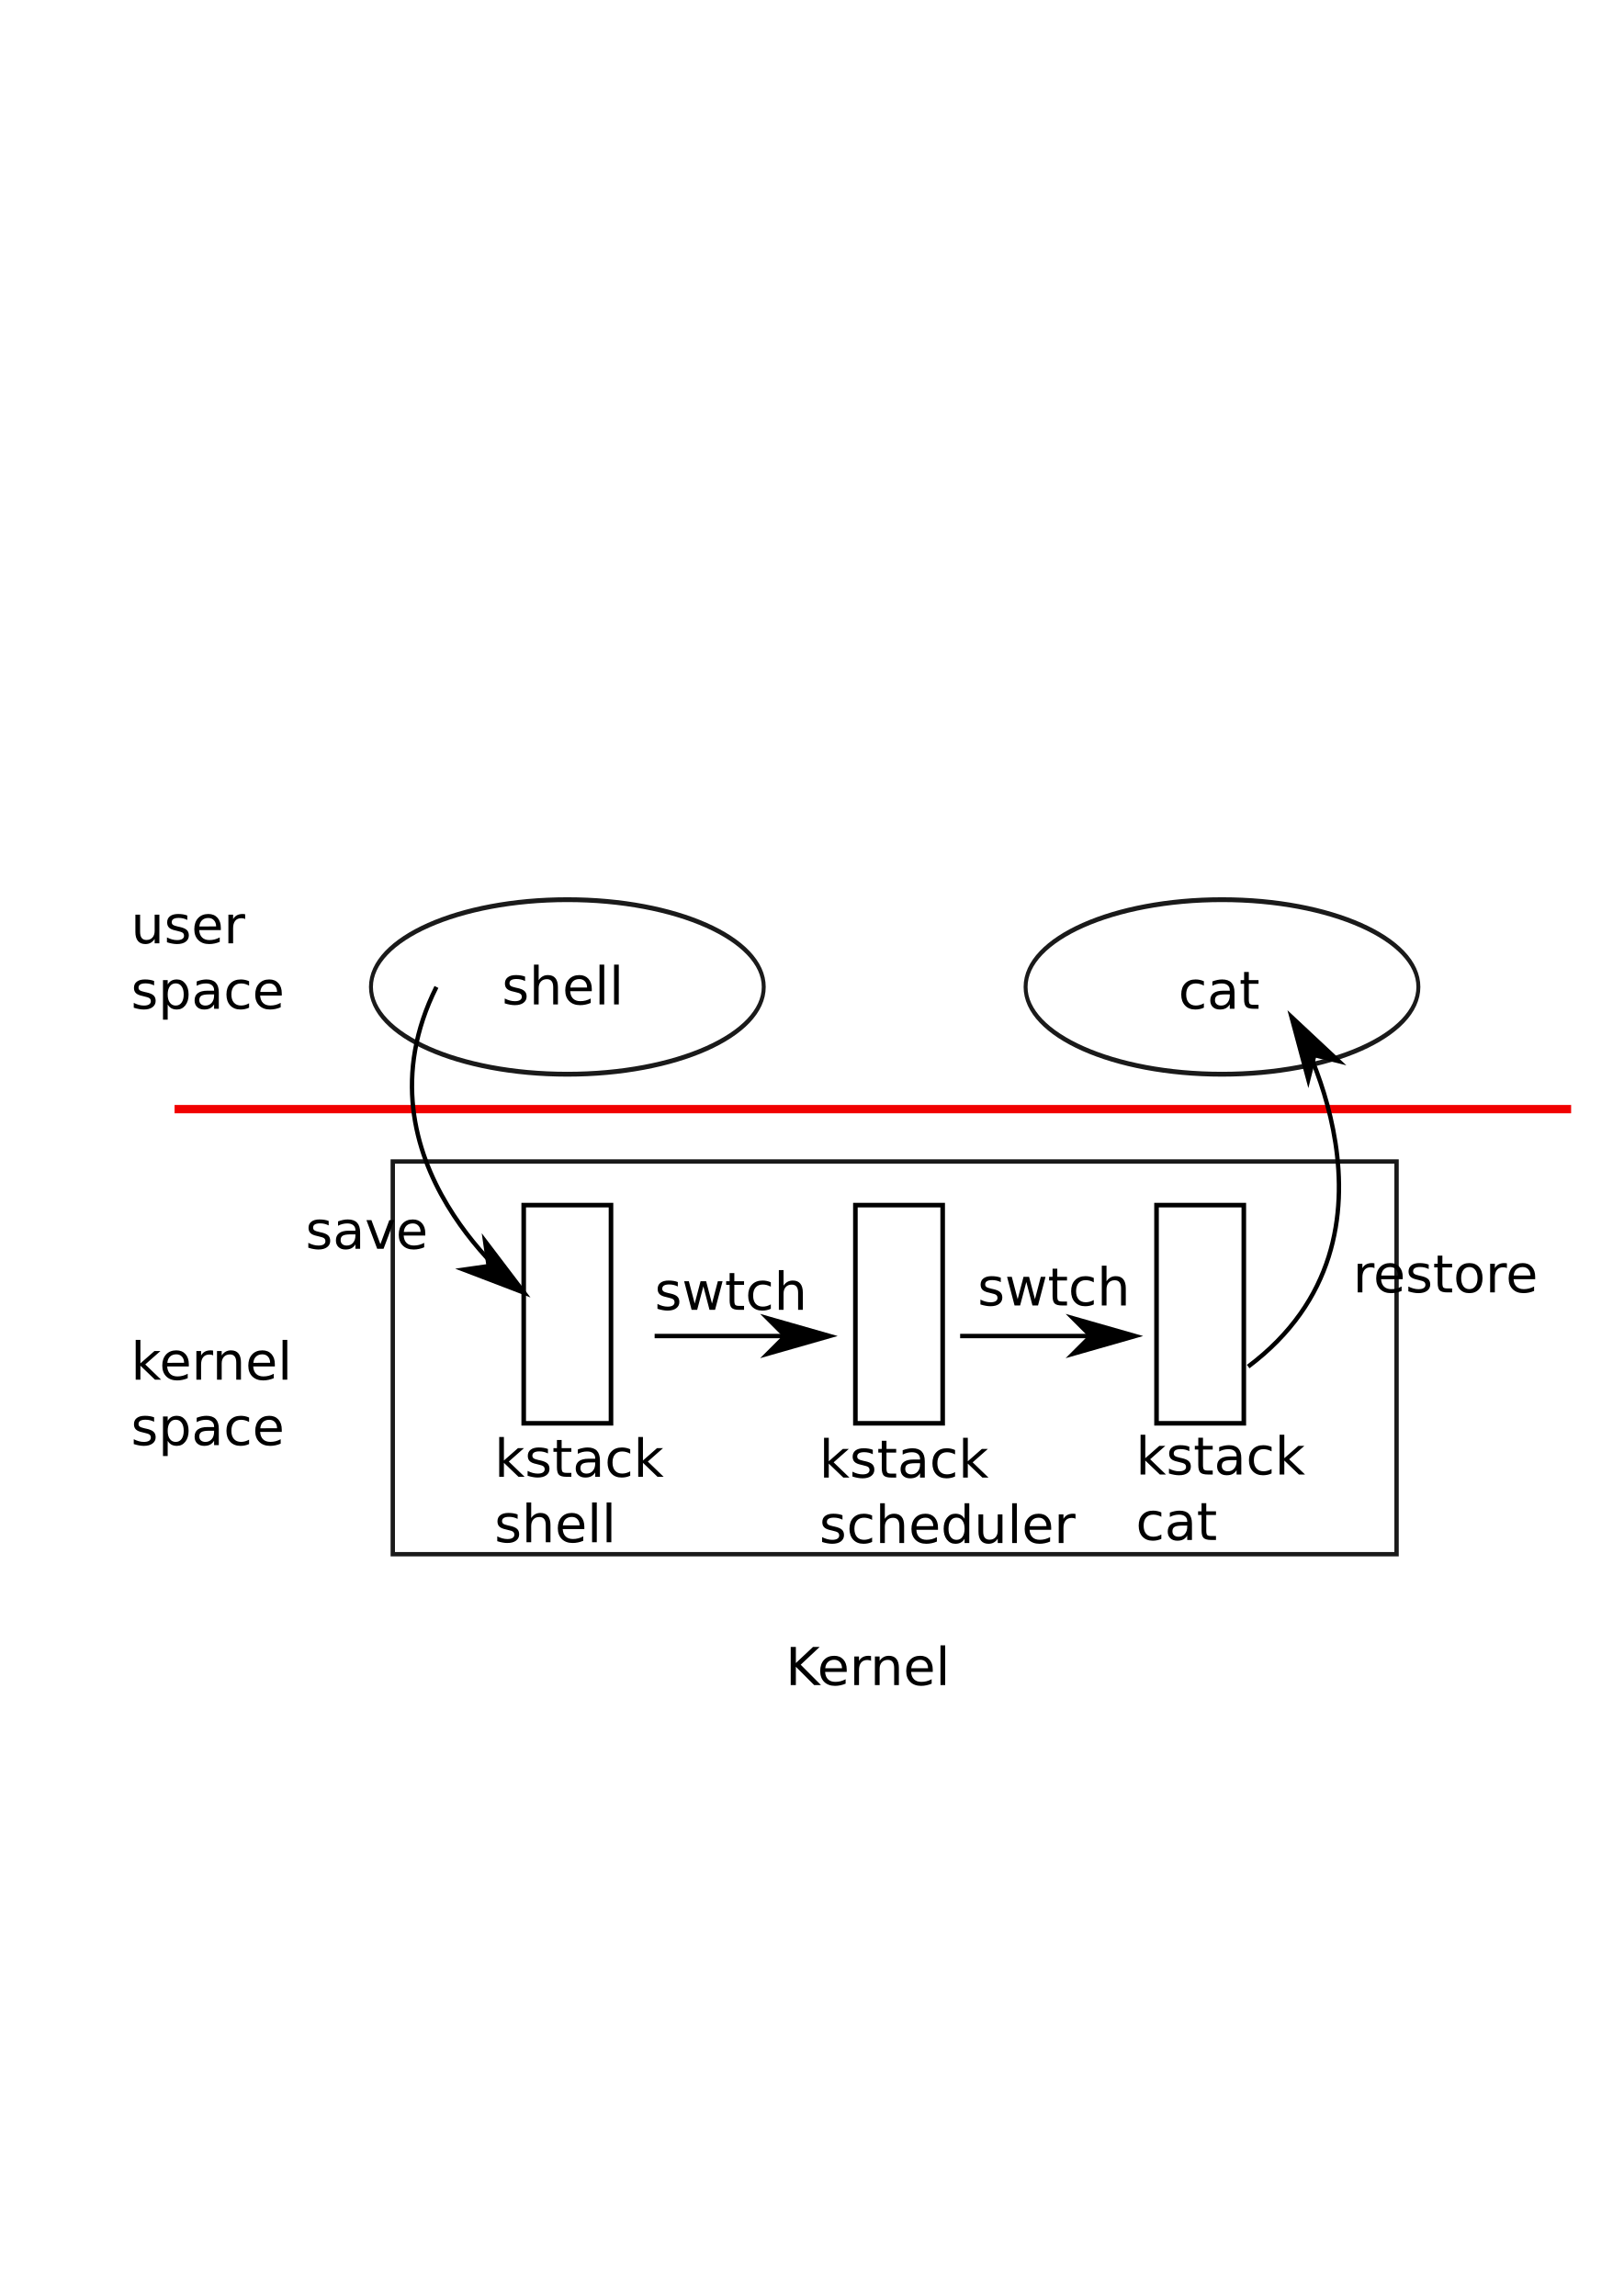
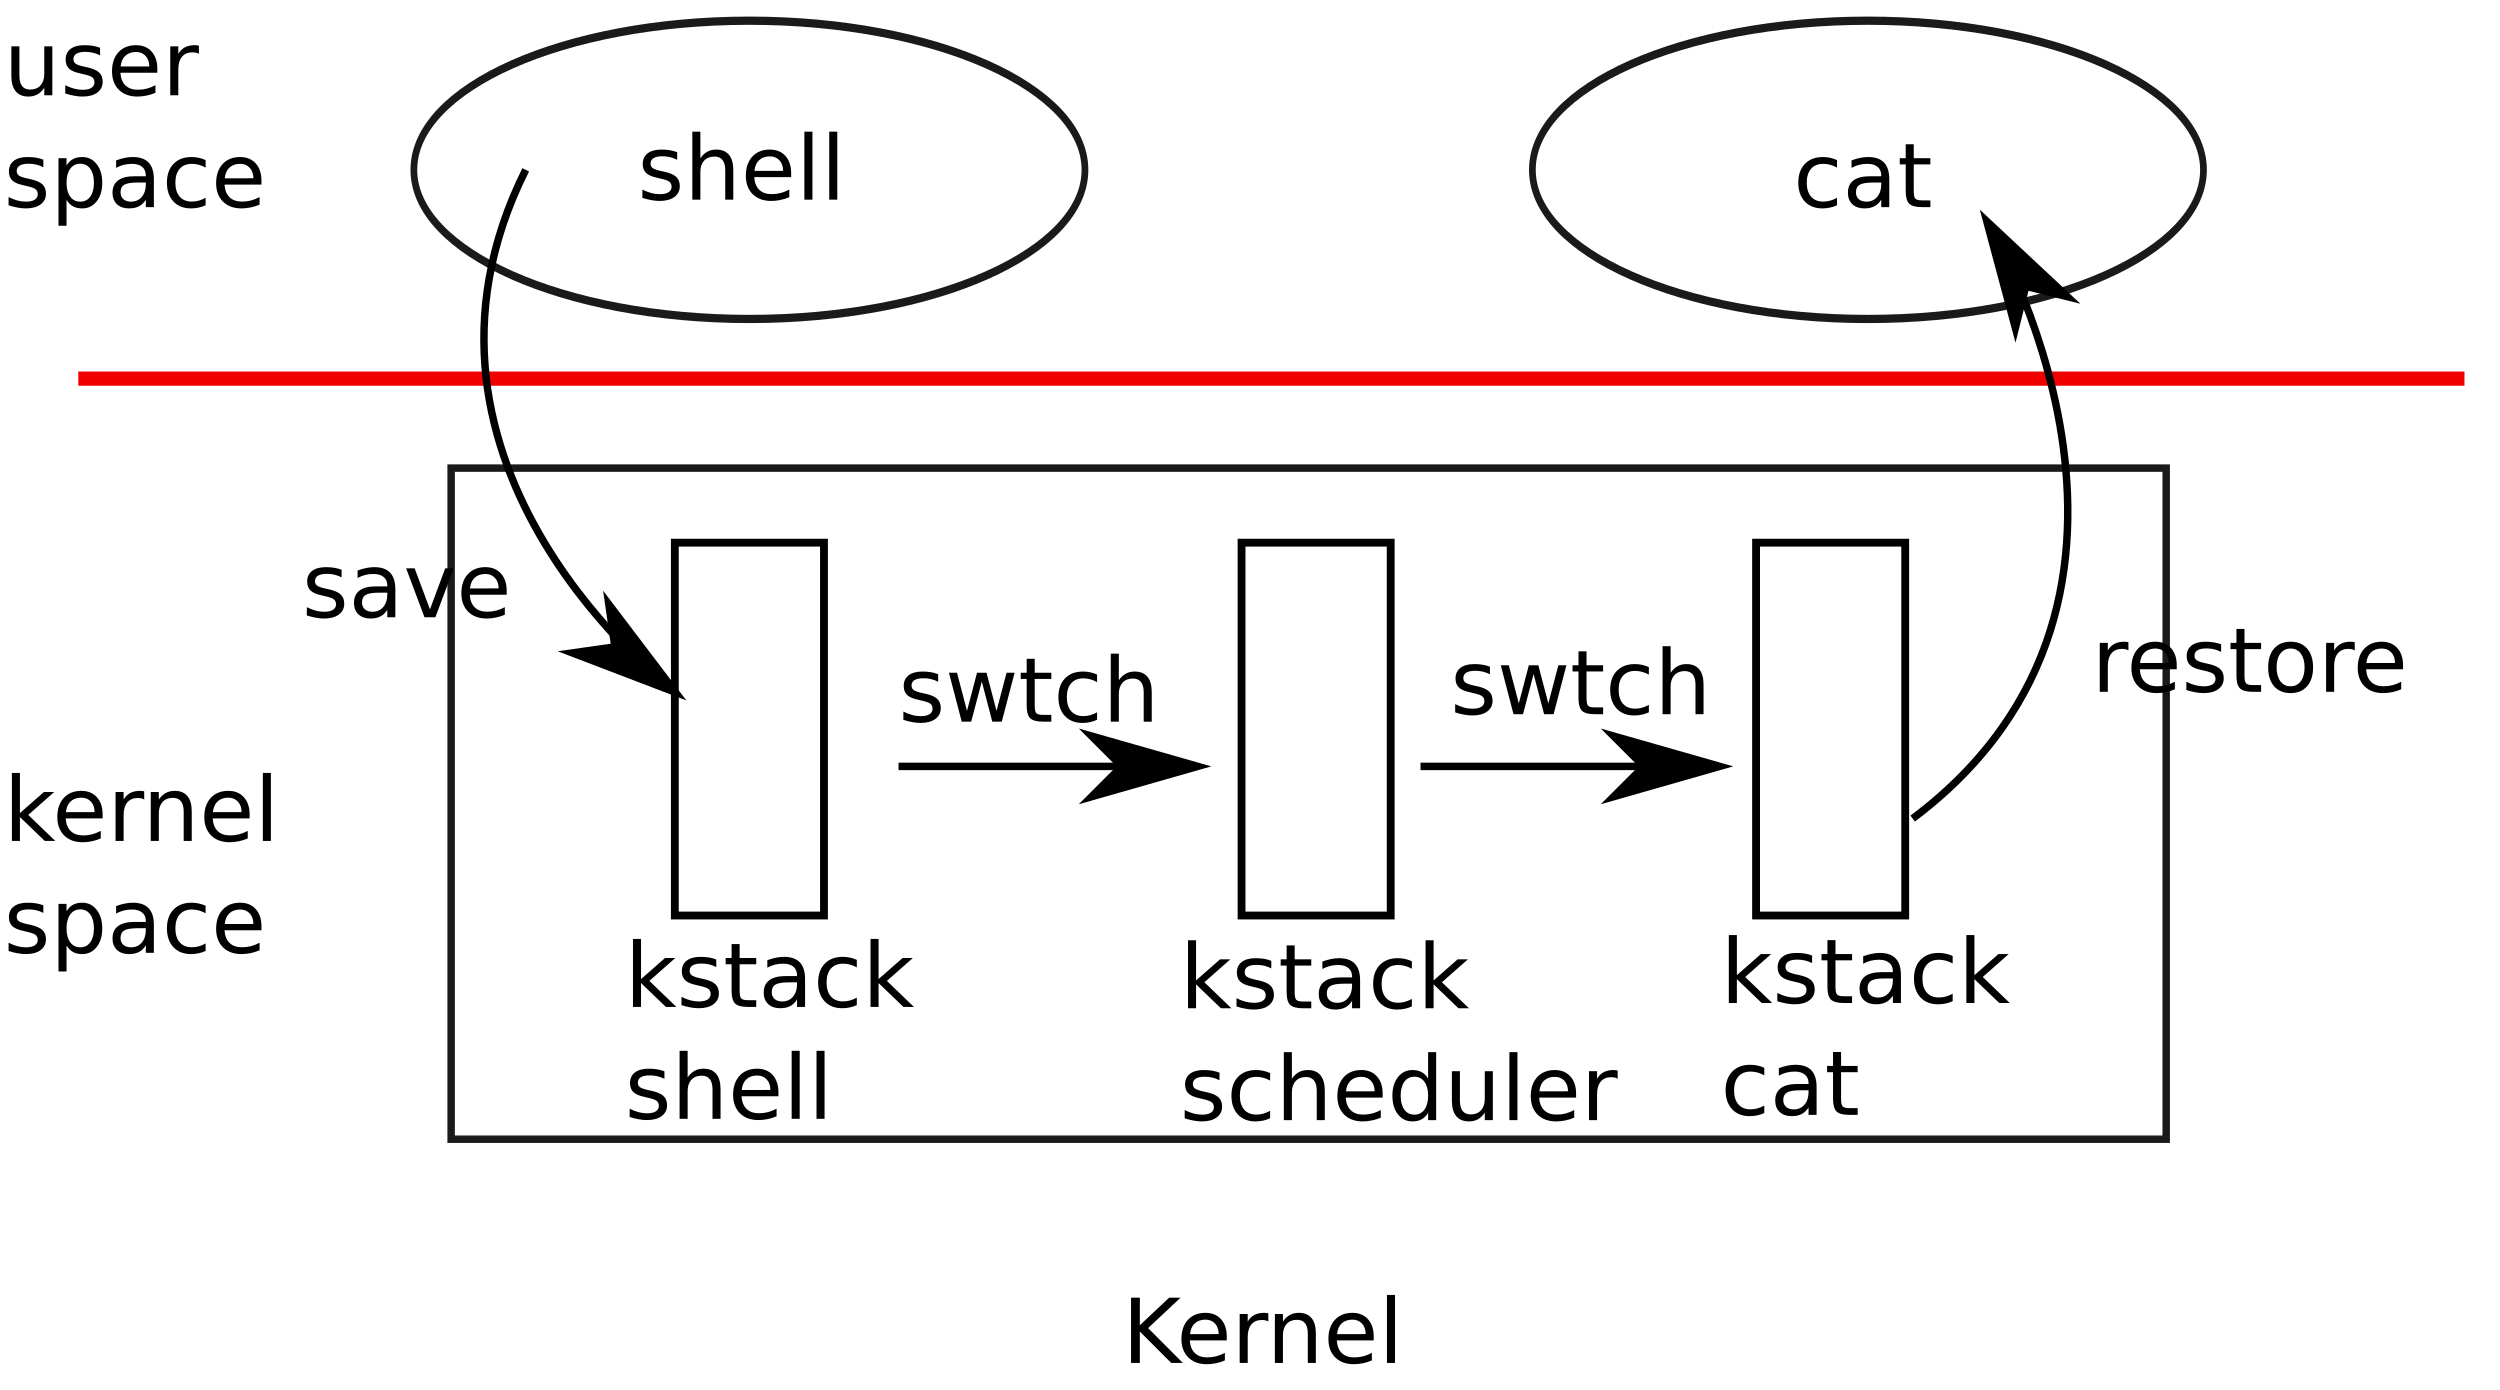
- <svg xmlns="http://www.w3.org/2000/svg" width="744.094" height="1052.362" id="svg2" version="1.1">
+ <svg xmlns="http://www.w3.org/2000/svg" viewBox="59 406.81 670.53 372.56" id="svg2" version="1.1">
  <defs id="defs4">
    <marker orient="auto" refY="0.0" refX="0.0" id="Arrow2Lstart" style="overflow:visible">
      <path id="path3871" style="font-size:12.0;fill-rule:evenodd;stroke-width:0.625;stroke-linejoin:round" d="M 8.719,4.034 L -2.207,0.016 L 8.719,-4.002 C 6.973,-1.63 6.983,1.616 8.719,4.034 z " transform="scale(1.1) translate(1,0)" />
    </marker>
    <marker orient="auto" refY="0.0" refX="0.0" id="Arrow1Lend" style="overflow:visible;">
      <path id="path3657" d="M 0.0,0.0 L 5.0,-5.0 L -12.5,0.0 L 5.0,5.0 L 0.0,0.0 z " style="fill-rule:evenodd;stroke:#000000;stroke-width:1.0pt;marker-start:none;" transform="scale(0.8) rotate(180) translate(12.5,0)" />
    </marker>
  </defs>
  <g id="layer1">
    <text xml:space="preserve" style="font-style:normal;font-weight:normal;line-height:0%;font-family:'Bitstream Vera Sans';fill:#000000;fill-opacity:1;stroke:none" x="360" y="772.362" id="text3600">
      <tspan id="tspan3602" x="360" y="772.362" style="font-size:24px;line-height:1.25">Kernel</tspan>
    </text>
    <rect style="fill:none;stroke:#000000;stroke-width:2;stroke-miterlimit:4;stroke-opacity:0.897;stroke-dasharray:none;stroke-dashoffset:0" id="rect3625" width="460" height="180" x="180" y="532.362" />
    <path style="fill:#000000;fill-opacity:0;stroke:#000000;stroke-width:2.211;stroke-miterlimit:4;stroke-opacity:0.897;stroke-dasharray:none;stroke-dashoffset:0" id="path3627" d="m 380,472.362 a 110,40 0 1 1 -220,0 110,40 0 1 1 220,0 z" transform="matrix(0.8181818,0,0,1,39.09091,-20)" />
    <text xml:space="preserve" style="font-style:normal;font-weight:normal;line-height:0%;font-family:'Bitstream Vera Sans';fill:#000000;fill-opacity:1;stroke:none" x="230" y="460.362" id="text3629">
      <tspan id="tspan3631" x="230" y="460.362" style="font-size:24px;line-height:1.25">shell</tspan>
    </text>
    <path transform="matrix(0.8181818,0,0,1,339.0909,-20)" d="m 380,472.362 a 110,40 0 1 1 -220,0 110,40 0 1 1 220,0 z" id="path3633" style="fill:#000000;fill-opacity:0;stroke:#000000;stroke-width:2.211;stroke-miterlimit:4;stroke-opacity:0.897;stroke-dasharray:none;stroke-dashoffset:0" />
    <text xml:space="preserve" style="font-style:normal;font-weight:normal;line-height:0%;font-family:'Bitstream Vera Sans';fill:#000000;fill-opacity:1;stroke:none" x="540" y="462.362" id="text3635">
      <tspan id="tspan3637" x="540" y="462.362" style="font-size:24px;line-height:1.25">cat</tspan>
    </text>
    <path style="fill:none;stroke:#f10000;stroke-width:3.8;stroke-linecap:butt;stroke-linejoin:miter;stroke-miterlimit:4;stroke-opacity:1;stroke-dasharray:none" d="m 80,508.362 c 640,0 640,0 640,0" id="path3645" />
    <text xml:space="preserve" style="font-style:normal;font-weight:normal;line-height:0%;font-family:'Bitstream Vera Sans';fill:#000000;fill-opacity:1;stroke:none" x="60" y="432.362" id="text4653">
      <tspan id="tspan4655" x="60" y="432.362" style="font-size:24px;line-height:1.25">user</tspan>
      <tspan x="60" y="462.362" id="tspan4657" style="font-size:24px;line-height:1.25">space</tspan>
    </text>
    <text xml:space="preserve" style="font-style:normal;font-weight:normal;line-height:0%;font-family:'Bitstream Vera Sans';fill:#000000;fill-opacity:1;stroke:none" x="60" y="632.362" id="text4659">
      <tspan id="tspan4661" x="60" y="632.362" style="font-size:24px;line-height:1.25">kernel</tspan>
      <tspan x="60" y="662.362" id="tspan4663" style="font-size:24px;line-height:1.25">space</tspan>
    </text>
    <rect style="fill:none;stroke:#000000;stroke-width:2.1;stroke-miterlimit:4;stroke-opacity:1;stroke-dasharray:none;stroke-dashoffset:0" id="rect2838" width="40" height="100" x="240" y="552.362" />
    <text xml:space="preserve" style="font-style:normal;font-variant:normal;font-weight:normal;font-stretch:normal;line-height:0%;font-family:'Bitstream Vera Sans';-inkscape-font-specification:'Bitstream Vera Sans';text-align:start;writing-mode:lr-tb;text-anchor:start;fill:#000000;fill-opacity:1;stroke:none" x="226.585" y="676.882" id="text3618">
      <tspan id="tspan3620" x="226.585" y="676.882" style="font-size:24px;line-height:1.25">kstack </tspan>
      <tspan x="226.585" y="706.882" id="tspan3660" style="font-size:24px;line-height:1.25">shell</tspan>
    </text>
    <rect y="552.362" x="530" height="100" width="40" id="rect3622" style="fill:none;stroke:#000000;stroke-width:2.1;stroke-miterlimit:4;stroke-opacity:1;stroke-dasharray:none;stroke-dashoffset:0" />
    <text xml:space="preserve" style="font-style:normal;font-variant:normal;font-weight:normal;font-stretch:normal;line-height:0%;font-family:'Bitstream Vera Sans';-inkscape-font-specification:'Bitstream Vera Sans';text-align:start;writing-mode:lr-tb;text-anchor:start;fill:#000000;fill-opacity:1;stroke:none" x="520.503" y="675.831" id="text3624">
      <tspan id="tspan3626" x="520.503" y="675.831" style="font-size:24px;line-height:1.25">kstack </tspan>
      <tspan x="520.503" y="705.831" id="tspan3662" style="font-size:24px;line-height:1.25">cat</tspan>
    </text>
    <flowRoot xml:space="preserve" id="flowRoot3638" style="font-style:normal;font-variant:normal;font-weight:normal;font-stretch:normal;line-height:0.01%;font-family:'Bitstream Vera Sans';-inkscape-font-specification:'Bitstream Vera Sans';text-align:start;writing-mode:lr-tb;text-anchor:start;fill:#000000;fill-opacity:1;stroke:none;stroke-width:1px;stroke-linecap:butt;stroke-linejoin:miter;stroke-opacity:1">
      <flowRegion id="flowRegion3640">
        <rect id="rect3642" width="2.82" height="66.281" x="384.992" y="568.654" />
      </flowRegion>
      <flowPara id="flowPara3644" style="font-size:24px;line-height:1.25"> </flowPara>
    </flowRoot>
    <rect style="fill:none;stroke:#000000;stroke-width:2.1;stroke-miterlimit:4;stroke-opacity:1;stroke-dasharray:none;stroke-dashoffset:0" id="rect3646" width="40" height="100" x="392" y="552.362" />
    <text xml:space="preserve" style="font-style:normal;font-variant:normal;font-weight:normal;font-stretch:normal;line-height:0%;font-family:'Bitstream Vera Sans';-inkscape-font-specification:'Bitstream Vera Sans';text-align:start;writing-mode:lr-tb;text-anchor:start;fill:#000000;fill-opacity:1;stroke:none" x="375.454" y="677.241" id="text3654">
      <tspan id="tspan3656" x="375.454" y="677.241" style="font-size:24px;line-height:1.25">kstack</tspan>
      <tspan x="375.454" y="707.241" id="tspan3658" style="font-size:24px;line-height:1.25">scheduler</tspan>
    </text>
    <path style="fill:none;stroke:#000000;stroke-width:2;stroke-linecap:butt;stroke-linejoin:miter;stroke-opacity:1;stroke-miterlimit:4;stroke-dasharray:none;marker-start:none;marker-end:url(#Arrow1Lend)" d="m 200,452.362 c -40,80 40,140 40,140" id="path3664" />
    <path style="fill:none;stroke:#000000;stroke-width:2;stroke-linecap:butt;stroke-linejoin:miter;stroke-miterlimit:4;stroke-opacity:1;stroke-dasharray:none;marker-end:url(#Arrow1Lend)" d="m 572,626.362 c 80,-60 20,-160 20,-160" id="path4672" />
    <text xml:space="preserve" style="font-style:normal;font-variant:normal;font-weight:normal;font-stretch:normal;line-height:0%;font-family:'Bitstream Vera Sans';-inkscape-font-specification:'Bitstream Vera Sans';text-align:start;writing-mode:lr-tb;text-anchor:start;fill:#000000;fill-opacity:1;stroke:none" x="140" y="572.362" id="text4860">
      <tspan id="tspan4862" x="140" y="572.362" style="font-size:24px;line-height:1.25">save</tspan>
    </text>
    <text xml:space="preserve" style="font-style:normal;font-variant:normal;font-weight:normal;font-stretch:normal;line-height:0%;font-family:'Bitstream Vera Sans';-inkscape-font-specification:'Bitstream Vera Sans';text-align:start;writing-mode:lr-tb;text-anchor:start;fill:#000000;fill-opacity:1;stroke:none" x="620" y="592.362" id="text4864">
      <tspan id="tspan4866" x="620" y="592.362" style="font-size:24px;line-height:1.25">restore</tspan>
    </text>
    <path style="fill:none;stroke:#000000;stroke-width:2;stroke-linecap:butt;stroke-linejoin:miter;stroke-miterlimit:4;stroke-opacity:1;stroke-dasharray:none;marker-end:url(#Arrow1Lend)" d="m 300,612.362 c 66.667,0 80,0 80,0" id="path4868" />
    <path style="fill:none;stroke:#000000;stroke-width:2;stroke-linecap:butt;stroke-linejoin:miter;stroke-opacity:1;stroke-miterlimit:4;stroke-dasharray:none;marker-end:url(#Arrow1Lend)" d="m 440,612.362 c 80,0 80,0 80,0" id="path5058" />
    <text xml:space="preserve" style="font-style:normal;font-variant:normal;font-weight:normal;font-stretch:normal;line-height:0%;font-family:'Bitstream Vera Sans';-inkscape-font-specification:'Bitstream Vera Sans';text-align:start;writing-mode:lr-tb;text-anchor:start;fill:#000000;fill-opacity:1;stroke:none" x="300" y="600.362" id="text5246">
      <tspan id="tspan5248" x="300" y="600.362" style="font-size:24px;line-height:1.25">swtch</tspan>
    </text>
    <text id="text5250" y="598.362" x="448" style="font-style:normal;font-variant:normal;font-weight:normal;font-stretch:normal;line-height:0%;font-family:'Bitstream Vera Sans';-inkscape-font-specification:'Bitstream Vera Sans';text-align:start;writing-mode:lr-tb;text-anchor:start;fill:#000000;fill-opacity:1;stroke:none" xml:space="preserve">
      <tspan y="598.362" x="448" id="tspan5252" style="font-size:24px;line-height:1.25">swtch</tspan>
    </text>
  </g>
</svg>
